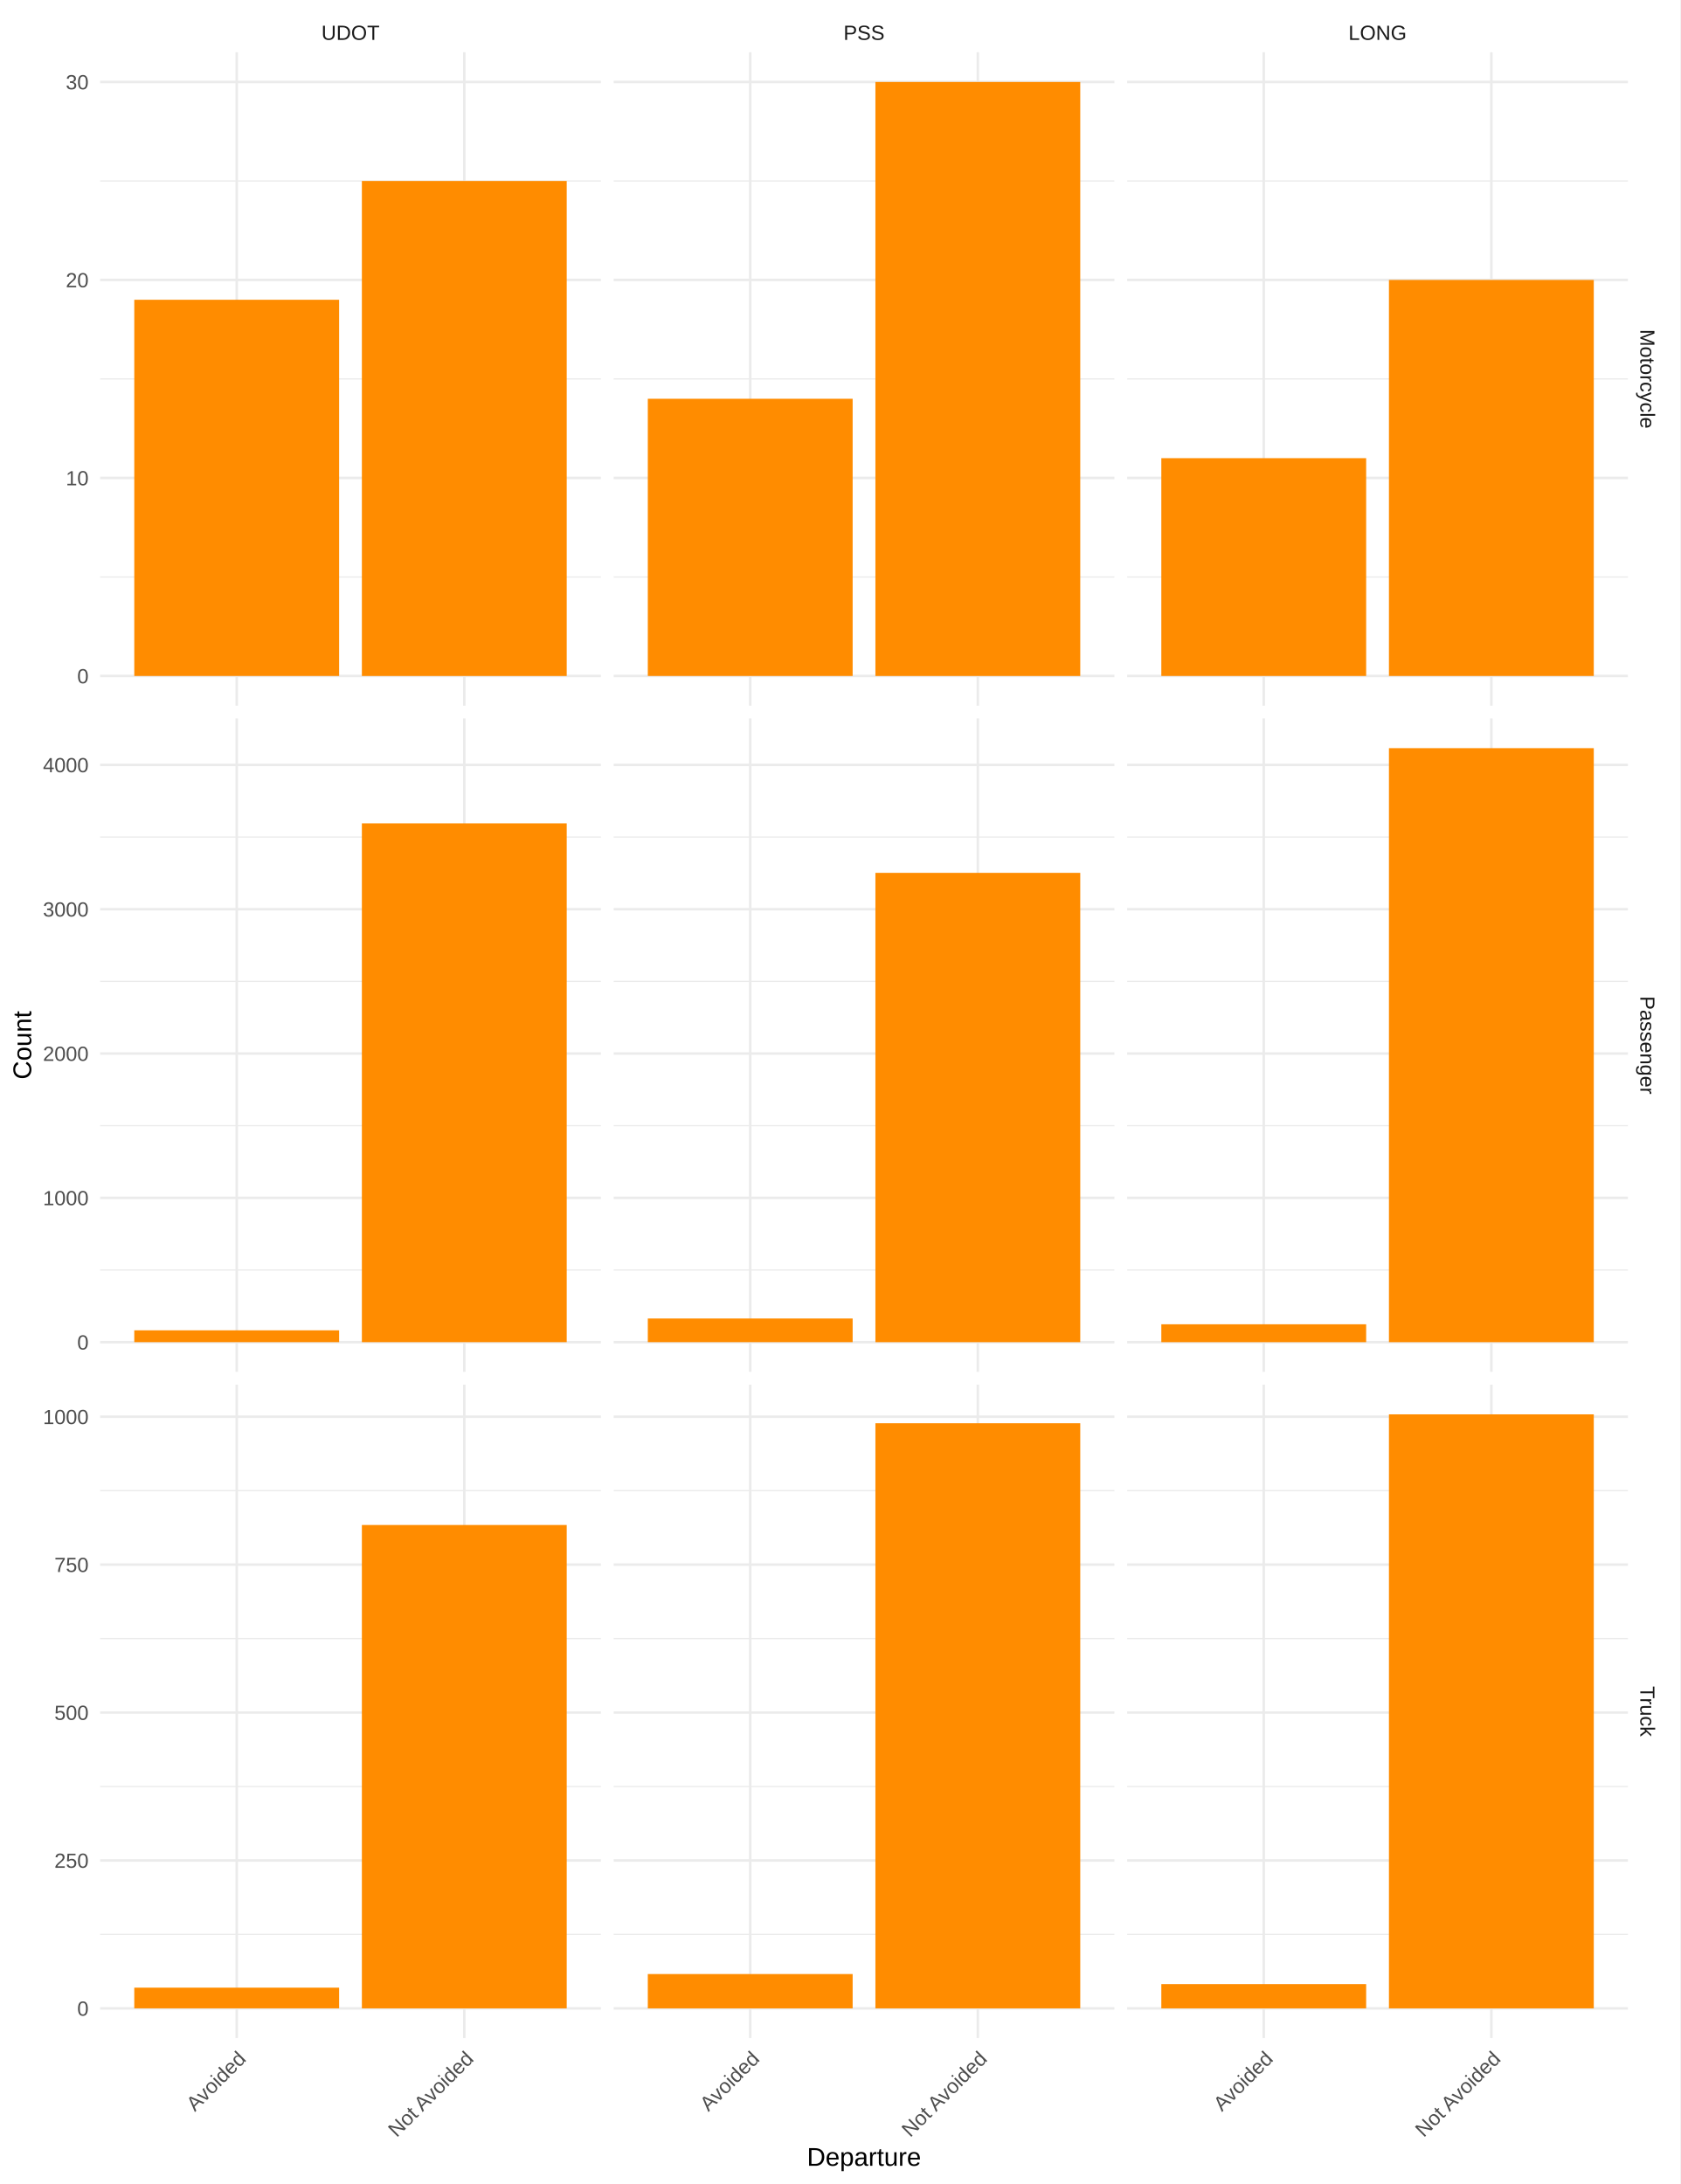
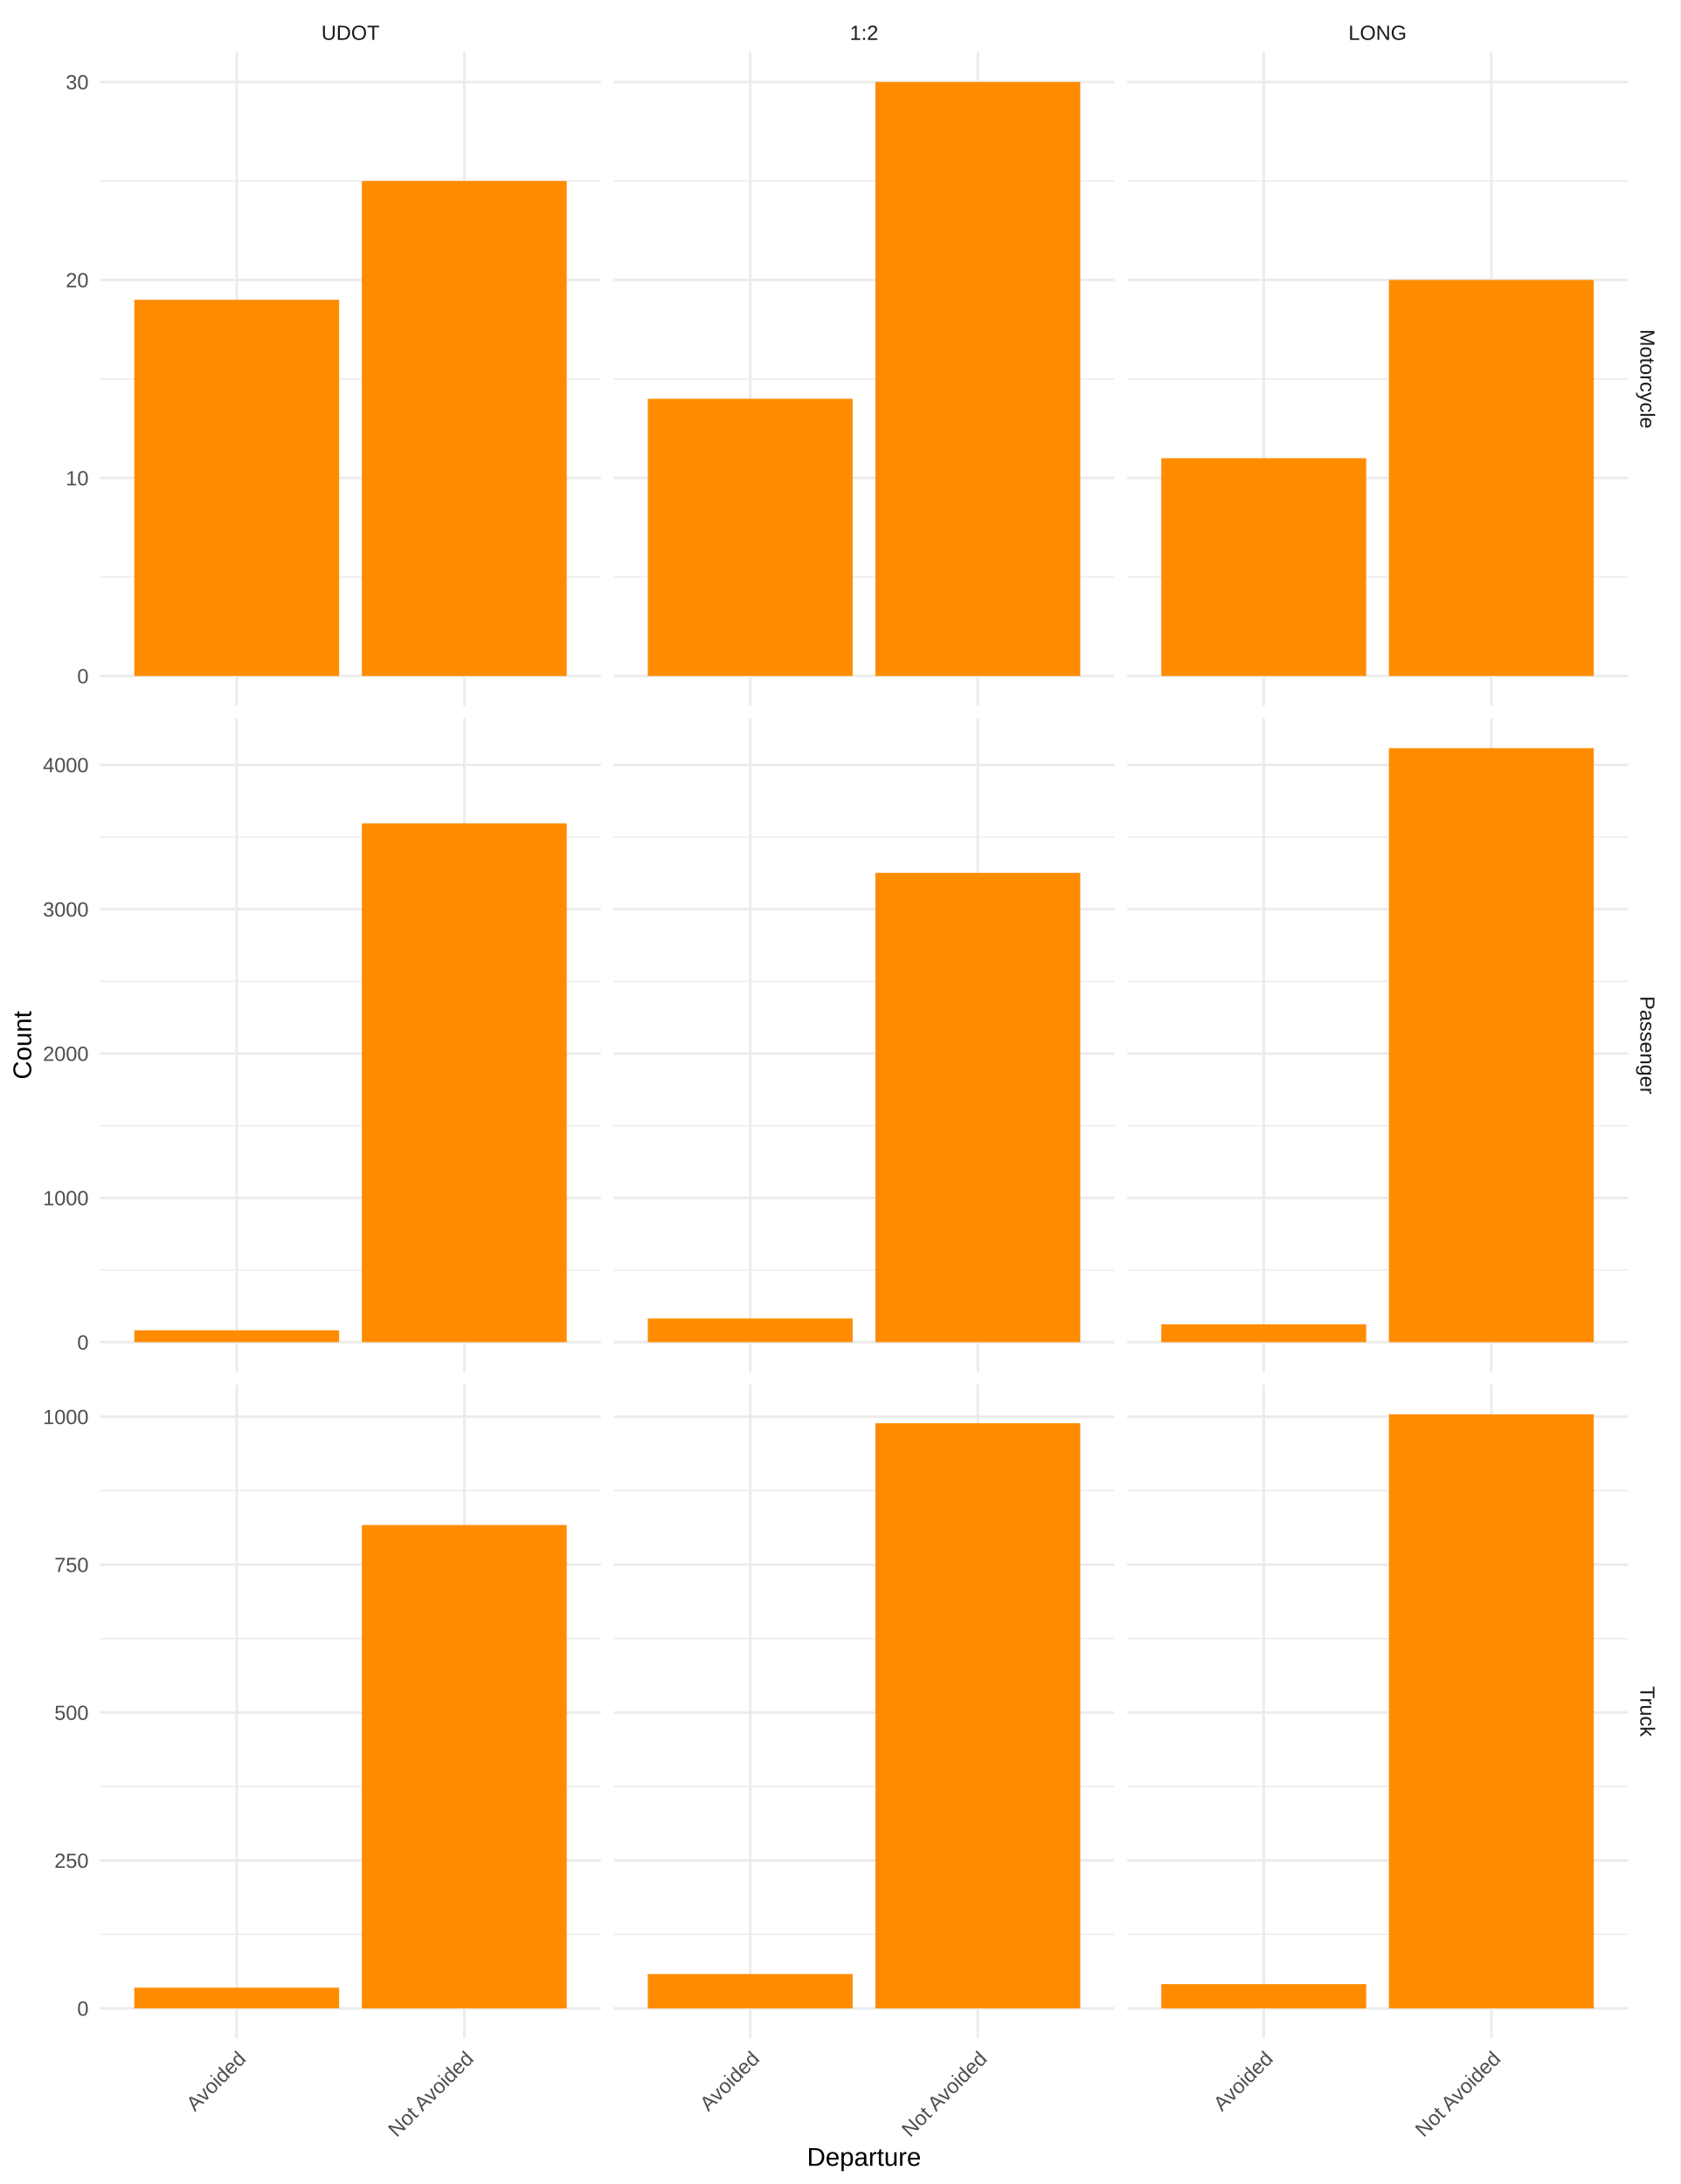
<svg xmlns="http://www.w3.org/2000/svg" width="720.00pt" height="936.00pt" viewBox="0 0 720.00 936.00">
  <g class="svglite">
    <defs>
      <style type="text/css">
    .svglite line, .svglite polyline, .svglite polygon, .svglite path, .svglite rect, .svglite circle {
      fill: none;
      stroke: #000000;
      stroke-linecap: round;
      stroke-linejoin: round;
      stroke-miterlimit: 10.00;
    }
    .svglite text {
      white-space: pre;
    }
    .svglite g.glyphgroup path {
      fill: inherit;
      stroke: none;
    }
  </style>
    </defs>
    <rect width="100%" height="100%" style="stroke: none; fill: #FFFFFF;" />
    <defs>
      <clipPath id="cpMC4wMHw3MjAuMDB8MC4wMHw5MzYuMDA=">
        <rect x="0.00" y="0.00" width="720.00" height="936.00" />
      </clipPath>
    </defs>
    <g clip-path="url(#cpMC4wMHw3MjAuMDB8MC4wMHw5MzYuMDA=)">
      <rect x="-0" y="-0" width="720.00" height="936.00" style="stroke-width: 1.07; stroke: none; fill: #FFFFFF;" />
    </g>
    <defs>
      <clipPath id="cpNDIuOTF8MjU3LjQ5fDIyLjQwfDMwMi40Mw==">
        <rect x="42.91" y="22.40" width="214.58" height="280.03" />
      </clipPath>
    </defs>
    <g clip-path="url(#cpNDIuOTF8MjU3LjQ5fDIyLjQwfDMwMi40Mw==)">
      <polyline points="42.91,247.27 257.49,247.27 " style="stroke-width: 0.53; stroke: #EBEBEB; stroke-linecap: butt;" />
      <polyline points="42.91,162.41 257.49,162.41 " style="stroke-width: 0.53; stroke: #EBEBEB; stroke-linecap: butt;" />
      <polyline points="42.91,77.56 257.49,77.56 " style="stroke-width: 0.53; stroke: #EBEBEB; stroke-linecap: butt;" />
      <polyline points="42.91,289.70 257.49,289.70 " style="stroke-width: 1.07; stroke: #EBEBEB; stroke-linecap: butt;" />
      <polyline points="42.91,204.84 257.49,204.84 " style="stroke-width: 1.07; stroke: #EBEBEB; stroke-linecap: butt;" />
      <polyline points="42.91,119.98 257.49,119.98 " style="stroke-width: 1.07; stroke: #EBEBEB; stroke-linecap: butt;" />
      <polyline points="42.91,35.13 257.49,35.13 " style="stroke-width: 1.07; stroke: #EBEBEB; stroke-linecap: butt;" />
      <polyline points="101.43,302.43 101.43,22.40 " style="stroke-width: 1.07; stroke: #EBEBEB; stroke-linecap: butt;" />
      <polyline points="198.97,302.43 198.97,22.40 " style="stroke-width: 1.07; stroke: #EBEBEB; stroke-linecap: butt;" />
      <rect x="57.54" y="128.47" width="87.78" height="161.23" style="stroke-width: 1.07; stroke: none; stroke-linecap: butt; stroke-linejoin: miter; fill: #FF8C00;" />
      <rect x="155.07" y="77.56" width="87.78" height="212.15" style="stroke-width: 1.07; stroke: none; stroke-linecap: butt; stroke-linejoin: miter; fill: #FF8C00;" />
    </g>
    <g clip-path="url(#cpMC4wMHw3MjAuMDB8MC4wMHw5MzYuMDA=)">
</g>
    <defs>
      <clipPath id="cpNDIuOTF8MjU3LjQ5fDMwNy45MXw1ODcuOTQ=">
        <rect x="42.91" y="307.91" width="214.58" height="280.03" />
      </clipPath>
    </defs>
    <g clip-path="url(#cpNDIuOTF8MjU3LjQ5fDMwNy45MXw1ODcuOTQ=)">
      <polyline points="42.91,544.29 257.49,544.29 " style="stroke-width: 0.53; stroke: #EBEBEB; stroke-linecap: butt;" />
      <polyline points="42.91,482.44 257.49,482.44 " style="stroke-width: 0.53; stroke: #EBEBEB; stroke-linecap: butt;" />
      <polyline points="42.91,420.59 257.49,420.59 " style="stroke-width: 0.53; stroke: #EBEBEB; stroke-linecap: butt;" />
      <polyline points="42.91,358.74 257.49,358.74 " style="stroke-width: 0.53; stroke: #EBEBEB; stroke-linecap: butt;" />
      <polyline points="42.91,575.22 257.49,575.22 " style="stroke-width: 1.07; stroke: #EBEBEB; stroke-linecap: butt;" />
      <polyline points="42.91,513.37 257.49,513.37 " style="stroke-width: 1.07; stroke: #EBEBEB; stroke-linecap: butt;" />
      <polyline points="42.91,451.51 257.49,451.51 " style="stroke-width: 1.07; stroke: #EBEBEB; stroke-linecap: butt;" />
      <polyline points="42.91,389.66 257.49,389.66 " style="stroke-width: 1.07; stroke: #EBEBEB; stroke-linecap: butt;" />
      <polyline points="42.91,327.81 257.49,327.81 " style="stroke-width: 1.07; stroke: #EBEBEB; stroke-linecap: butt;" />
      <polyline points="101.43,587.94 101.43,307.91 " style="stroke-width: 1.07; stroke: #EBEBEB; stroke-linecap: butt;" />
      <polyline points="198.97,587.94 198.97,307.91 " style="stroke-width: 1.07; stroke: #EBEBEB; stroke-linecap: butt;" />
      <rect x="57.54" y="570.14" width="87.78" height="5.07" style="stroke-width: 1.07; stroke: none; stroke-linecap: butt; stroke-linejoin: miter; fill: #FF8C00;" />
      <rect x="155.07" y="352.86" width="87.78" height="222.35" style="stroke-width: 1.07; stroke: none; stroke-linecap: butt; stroke-linejoin: miter; fill: #FF8C00;" />
    </g>
    <g clip-path="url(#cpMC4wMHw3MjAuMDB8MC4wMHw5MzYuMDA=)">
</g>
    <defs>
      <clipPath id="cpNDIuOTF8MjU3LjQ5fDU5My40Mnw4NzMuNDY=">
        <rect x="42.91" y="593.42" width="214.58" height="280.03" />
      </clipPath>
    </defs>
    <g clip-path="url(#cpNDIuOTF8MjU3LjQ5fDU5My40Mnw4NzMuNDY=)">
      <polyline points="42.91,829.03 257.49,829.03 " style="stroke-width: 0.53; stroke: #EBEBEB; stroke-linecap: butt;" />
      <polyline points="42.91,765.64 257.49,765.64 " style="stroke-width: 0.53; stroke: #EBEBEB; stroke-linecap: butt;" />
      <polyline points="42.91,702.25 257.49,702.25 " style="stroke-width: 0.53; stroke: #EBEBEB; stroke-linecap: butt;" />
      <polyline points="42.91,638.86 257.49,638.86 " style="stroke-width: 0.53; stroke: #EBEBEB; stroke-linecap: butt;" />
      <polyline points="42.91,860.73 257.49,860.73 " style="stroke-width: 1.07; stroke: #EBEBEB; stroke-linecap: butt;" />
      <polyline points="42.91,797.34 257.49,797.34 " style="stroke-width: 1.07; stroke: #EBEBEB; stroke-linecap: butt;" />
      <polyline points="42.91,733.95 257.49,733.95 " style="stroke-width: 1.07; stroke: #EBEBEB; stroke-linecap: butt;" />
      <polyline points="42.91,670.56 257.49,670.56 " style="stroke-width: 1.07; stroke: #EBEBEB; stroke-linecap: butt;" />
      <polyline points="42.91,607.17 257.49,607.17 " style="stroke-width: 1.07; stroke: #EBEBEB; stroke-linecap: butt;" />
      <polyline points="101.43,873.46 101.43,593.42 " style="stroke-width: 1.07; stroke: #EBEBEB; stroke-linecap: butt;" />
      <polyline points="198.97,873.46 198.97,593.42 " style="stroke-width: 1.07; stroke: #EBEBEB; stroke-linecap: butt;" />
      <rect x="57.54" y="851.85" width="87.78" height="8.87" style="stroke-width: 1.07; stroke: none; stroke-linecap: butt; stroke-linejoin: miter; fill: #FF8C00;" />
      <rect x="155.07" y="653.57" width="87.78" height="207.16" style="stroke-width: 1.07; stroke: none; stroke-linecap: butt; stroke-linejoin: miter; fill: #FF8C00;" />
    </g>
    <g clip-path="url(#cpMC4wMHw3MjAuMDB8MC4wMHw5MzYuMDA=)">
</g>
    <defs>
      <clipPath id="cpMjYyLjk3fDQ3Ny41NHwyMi40MHwzMDIuNDM=">
        <rect x="262.97" y="22.40" width="214.58" height="280.03" />
      </clipPath>
    </defs>
    <g clip-path="url(#cpMjYyLjk3fDQ3Ny41NHwyMi40MHwzMDIuNDM=)">
      <polyline points="262.97,247.27 477.54,247.27 " style="stroke-width: 0.53; stroke: #EBEBEB; stroke-linecap: butt;" />
      <polyline points="262.97,162.41 477.54,162.41 " style="stroke-width: 0.53; stroke: #EBEBEB; stroke-linecap: butt;" />
      <polyline points="262.97,77.56 477.54,77.56 " style="stroke-width: 0.53; stroke: #EBEBEB; stroke-linecap: butt;" />
      <polyline points="262.97,289.70 477.54,289.70 " style="stroke-width: 1.07; stroke: #EBEBEB; stroke-linecap: butt;" />
      <polyline points="262.97,204.84 477.54,204.84 " style="stroke-width: 1.07; stroke: #EBEBEB; stroke-linecap: butt;" />
      <polyline points="262.97,119.98 477.54,119.98 " style="stroke-width: 1.07; stroke: #EBEBEB; stroke-linecap: butt;" />
      <polyline points="262.97,35.13 477.54,35.13 " style="stroke-width: 1.07; stroke: #EBEBEB; stroke-linecap: butt;" />
      <polyline points="321.49,302.43 321.49,22.40 " style="stroke-width: 1.07; stroke: #EBEBEB; stroke-linecap: butt;" />
      <polyline points="419.02,302.43 419.02,22.40 " style="stroke-width: 1.07; stroke: #EBEBEB; stroke-linecap: butt;" />
      <rect x="277.60" y="170.90" width="87.78" height="118.80" style="stroke-width: 1.07; stroke: none; stroke-linecap: butt; stroke-linejoin: miter; fill: #FF8C00;" />
      <rect x="375.13" y="35.13" width="87.78" height="254.58" style="stroke-width: 1.07; stroke: none; stroke-linecap: butt; stroke-linejoin: miter; fill: #FF8C00;" />
    </g>
    <g clip-path="url(#cpMC4wMHw3MjAuMDB8MC4wMHw5MzYuMDA=)">
</g>
    <defs>
      <clipPath id="cpMjYyLjk3fDQ3Ny41NHwzMDcuOTF8NTg3Ljk0">
        <rect x="262.97" y="307.91" width="214.58" height="280.03" />
      </clipPath>
    </defs>
    <g clip-path="url(#cpMjYyLjk3fDQ3Ny41NHwzMDcuOTF8NTg3Ljk0)">
      <polyline points="262.97,544.29 477.54,544.29 " style="stroke-width: 0.53; stroke: #EBEBEB; stroke-linecap: butt;" />
      <polyline points="262.97,482.44 477.54,482.44 " style="stroke-width: 0.53; stroke: #EBEBEB; stroke-linecap: butt;" />
      <polyline points="262.97,420.59 477.54,420.59 " style="stroke-width: 0.53; stroke: #EBEBEB; stroke-linecap: butt;" />
      <polyline points="262.97,358.74 477.54,358.74 " style="stroke-width: 0.53; stroke: #EBEBEB; stroke-linecap: butt;" />
      <polyline points="262.97,575.22 477.54,575.22 " style="stroke-width: 1.07; stroke: #EBEBEB; stroke-linecap: butt;" />
      <polyline points="262.97,513.37 477.54,513.37 " style="stroke-width: 1.07; stroke: #EBEBEB; stroke-linecap: butt;" />
      <polyline points="262.97,451.51 477.54,451.51 " style="stroke-width: 1.07; stroke: #EBEBEB; stroke-linecap: butt;" />
      <polyline points="262.97,389.66 477.54,389.66 " style="stroke-width: 1.07; stroke: #EBEBEB; stroke-linecap: butt;" />
      <polyline points="262.97,327.81 477.54,327.81 " style="stroke-width: 1.07; stroke: #EBEBEB; stroke-linecap: butt;" />
      <polyline points="321.49,587.94 321.49,307.91 " style="stroke-width: 1.07; stroke: #EBEBEB; stroke-linecap: butt;" />
      <polyline points="419.02,587.94 419.02,307.91 " style="stroke-width: 1.07; stroke: #EBEBEB; stroke-linecap: butt;" />
      <rect x="277.60" y="565.07" width="87.78" height="10.14" style="stroke-width: 1.07; stroke: none; stroke-linecap: butt; stroke-linejoin: miter; fill: #FF8C00;" />
      <rect x="375.13" y="374.08" width="87.78" height="201.14" style="stroke-width: 1.07; stroke: none; stroke-linecap: butt; stroke-linejoin: miter; fill: #FF8C00;" />
    </g>
    <g clip-path="url(#cpMC4wMHw3MjAuMDB8MC4wMHw5MzYuMDA=)">
</g>
    <defs>
      <clipPath id="cpMjYyLjk3fDQ3Ny41NHw1OTMuNDJ8ODczLjQ2">
        <rect x="262.97" y="593.42" width="214.58" height="280.03" />
      </clipPath>
    </defs>
    <g clip-path="url(#cpMjYyLjk3fDQ3Ny41NHw1OTMuNDJ8ODczLjQ2)">
      <polyline points="262.97,829.03 477.54,829.03 " style="stroke-width: 0.53; stroke: #EBEBEB; stroke-linecap: butt;" />
      <polyline points="262.97,765.64 477.54,765.64 " style="stroke-width: 0.53; stroke: #EBEBEB; stroke-linecap: butt;" />
      <polyline points="262.97,702.25 477.54,702.25 " style="stroke-width: 0.53; stroke: #EBEBEB; stroke-linecap: butt;" />
      <polyline points="262.97,638.86 477.54,638.86 " style="stroke-width: 0.53; stroke: #EBEBEB; stroke-linecap: butt;" />
      <polyline points="262.97,860.73 477.54,860.73 " style="stroke-width: 1.07; stroke: #EBEBEB; stroke-linecap: butt;" />
      <polyline points="262.97,797.34 477.54,797.34 " style="stroke-width: 1.07; stroke: #EBEBEB; stroke-linecap: butt;" />
      <polyline points="262.97,733.95 477.54,733.95 " style="stroke-width: 1.07; stroke: #EBEBEB; stroke-linecap: butt;" />
      <polyline points="262.97,670.56 477.54,670.56 " style="stroke-width: 1.07; stroke: #EBEBEB; stroke-linecap: butt;" />
      <polyline points="262.97,607.17 477.54,607.17 " style="stroke-width: 1.07; stroke: #EBEBEB; stroke-linecap: butt;" />
      <polyline points="321.49,873.46 321.49,593.42 " style="stroke-width: 1.07; stroke: #EBEBEB; stroke-linecap: butt;" />
      <polyline points="419.02,873.46 419.02,593.42 " style="stroke-width: 1.07; stroke: #EBEBEB; stroke-linecap: butt;" />
      <rect x="277.60" y="846.02" width="87.78" height="14.71" style="stroke-width: 1.07; stroke: none; stroke-linecap: butt; stroke-linejoin: miter; fill: #FF8C00;" />
      <rect x="375.13" y="609.96" width="87.78" height="250.77" style="stroke-width: 1.07; stroke: none; stroke-linecap: butt; stroke-linejoin: miter; fill: #FF8C00;" />
    </g>
    <g clip-path="url(#cpMC4wMHw3MjAuMDB8MC4wMHw5MzYuMDA=)">
</g>
    <defs>
      <clipPath id="cpNDgzLjAyfDY5Ny42MHwyMi40MHwzMDIuNDM=">
        <rect x="483.02" y="22.40" width="214.58" height="280.03" />
      </clipPath>
    </defs>
    <g clip-path="url(#cpNDgzLjAyfDY5Ny42MHwyMi40MHwzMDIuNDM=)">
      <polyline points="483.02,247.27 697.60,247.27 " style="stroke-width: 0.53; stroke: #EBEBEB; stroke-linecap: butt;" />
      <polyline points="483.02,162.41 697.60,162.41 " style="stroke-width: 0.53; stroke: #EBEBEB; stroke-linecap: butt;" />
      <polyline points="483.02,77.56 697.60,77.56 " style="stroke-width: 0.53; stroke: #EBEBEB; stroke-linecap: butt;" />
      <polyline points="483.02,289.70 697.60,289.70 " style="stroke-width: 1.07; stroke: #EBEBEB; stroke-linecap: butt;" />
      <polyline points="483.02,204.84 697.60,204.84 " style="stroke-width: 1.07; stroke: #EBEBEB; stroke-linecap: butt;" />
      <polyline points="483.02,119.98 697.60,119.98 " style="stroke-width: 1.07; stroke: #EBEBEB; stroke-linecap: butt;" />
      <polyline points="483.02,35.13 697.60,35.13 " style="stroke-width: 1.07; stroke: #EBEBEB; stroke-linecap: butt;" />
      <polyline points="541.55,302.43 541.55,22.40 " style="stroke-width: 1.07; stroke: #EBEBEB; stroke-linecap: butt;" />
      <polyline points="639.08,302.43 639.08,22.40 " style="stroke-width: 1.07; stroke: #EBEBEB; stroke-linecap: butt;" />
      <rect x="497.65" y="196.36" width="87.78" height="93.34" style="stroke-width: 1.07; stroke: none; stroke-linecap: butt; stroke-linejoin: miter; fill: #FF8C00;" />
      <rect x="595.19" y="119.98" width="87.78" height="169.72" style="stroke-width: 1.07; stroke: none; stroke-linecap: butt; stroke-linejoin: miter; fill: #FF8C00;" />
    </g>
    <g clip-path="url(#cpMC4wMHw3MjAuMDB8MC4wMHw5MzYuMDA=)">
</g>
    <defs>
      <clipPath id="cpNDgzLjAyfDY5Ny42MHwzMDcuOTF8NTg3Ljk0">
        <rect x="483.02" y="307.91" width="214.58" height="280.03" />
      </clipPath>
    </defs>
    <g clip-path="url(#cpNDgzLjAyfDY5Ny42MHwzMDcuOTF8NTg3Ljk0)">
      <polyline points="483.02,544.29 697.60,544.29 " style="stroke-width: 0.53; stroke: #EBEBEB; stroke-linecap: butt;" />
      <polyline points="483.02,482.44 697.60,482.44 " style="stroke-width: 0.53; stroke: #EBEBEB; stroke-linecap: butt;" />
      <polyline points="483.02,420.59 697.60,420.59 " style="stroke-width: 0.53; stroke: #EBEBEB; stroke-linecap: butt;" />
      <polyline points="483.02,358.74 697.60,358.74 " style="stroke-width: 0.53; stroke: #EBEBEB; stroke-linecap: butt;" />
      <polyline points="483.02,575.22 697.60,575.22 " style="stroke-width: 1.07; stroke: #EBEBEB; stroke-linecap: butt;" />
      <polyline points="483.02,513.37 697.60,513.37 " style="stroke-width: 1.07; stroke: #EBEBEB; stroke-linecap: butt;" />
      <polyline points="483.02,451.51 697.60,451.51 " style="stroke-width: 1.07; stroke: #EBEBEB; stroke-linecap: butt;" />
      <polyline points="483.02,389.66 697.60,389.66 " style="stroke-width: 1.07; stroke: #EBEBEB; stroke-linecap: butt;" />
      <polyline points="483.02,327.81 697.60,327.81 " style="stroke-width: 1.07; stroke: #EBEBEB; stroke-linecap: butt;" />
      <polyline points="541.55,587.94 541.55,307.91 " style="stroke-width: 1.07; stroke: #EBEBEB; stroke-linecap: butt;" />
      <polyline points="639.08,587.94 639.08,307.91 " style="stroke-width: 1.07; stroke: #EBEBEB; stroke-linecap: butt;" />
      <rect x="497.65" y="567.55" width="87.78" height="7.67" style="stroke-width: 1.07; stroke: none; stroke-linecap: butt; stroke-linejoin: miter; fill: #FF8C00;" />
      <rect x="595.19" y="320.64" width="87.78" height="254.58" style="stroke-width: 1.07; stroke: none; stroke-linecap: butt; stroke-linejoin: miter; fill: #FF8C00;" />
    </g>
    <g clip-path="url(#cpMC4wMHw3MjAuMDB8MC4wMHw5MzYuMDA=)">
</g>
    <defs>
      <clipPath id="cpNDgzLjAyfDY5Ny42MHw1OTMuNDJ8ODczLjQ2">
        <rect x="483.02" y="593.42" width="214.58" height="280.03" />
      </clipPath>
    </defs>
    <g clip-path="url(#cpNDgzLjAyfDY5Ny42MHw1OTMuNDJ8ODczLjQ2)">
      <polyline points="483.02,829.03 697.60,829.03 " style="stroke-width: 0.53; stroke: #EBEBEB; stroke-linecap: butt;" />
      <polyline points="483.02,765.64 697.60,765.64 " style="stroke-width: 0.53; stroke: #EBEBEB; stroke-linecap: butt;" />
      <polyline points="483.02,702.25 697.60,702.25 " style="stroke-width: 0.53; stroke: #EBEBEB; stroke-linecap: butt;" />
      <polyline points="483.02,638.86 697.60,638.86 " style="stroke-width: 0.53; stroke: #EBEBEB; stroke-linecap: butt;" />
      <polyline points="483.02,860.73 697.60,860.73 " style="stroke-width: 1.07; stroke: #EBEBEB; stroke-linecap: butt;" />
      <polyline points="483.02,797.34 697.60,797.34 " style="stroke-width: 1.07; stroke: #EBEBEB; stroke-linecap: butt;" />
      <polyline points="483.02,733.95 697.60,733.95 " style="stroke-width: 1.07; stroke: #EBEBEB; stroke-linecap: butt;" />
      <polyline points="483.02,670.56 697.60,670.56 " style="stroke-width: 1.07; stroke: #EBEBEB; stroke-linecap: butt;" />
      <polyline points="483.02,607.17 697.60,607.17 " style="stroke-width: 1.07; stroke: #EBEBEB; stroke-linecap: butt;" />
      <polyline points="541.55,873.46 541.55,593.42 " style="stroke-width: 1.07; stroke: #EBEBEB; stroke-linecap: butt;" />
      <polyline points="639.08,873.46 639.08,593.42 " style="stroke-width: 1.07; stroke: #EBEBEB; stroke-linecap: butt;" />
      <rect x="497.65" y="850.33" width="87.78" height="10.40" style="stroke-width: 1.07; stroke: none; stroke-linecap: butt; stroke-linejoin: miter; fill: #FF8C00;" />
      <rect x="595.19" y="606.15" width="87.78" height="254.58" style="stroke-width: 1.07; stroke: none; stroke-linecap: butt; stroke-linejoin: miter; fill: #FF8C00;" />
    </g>
    <g clip-path="url(#cpMC4wMHw3MjAuMDB8MC4wMHw5MzYuMDA=)">
</g>
    <defs>
      <clipPath id="cpNDIuOTF8MjU3LjQ5fDUuNDh8MjIuNDA=">
        <rect x="42.91" y="5.48" width="214.58" height="16.92" />
      </clipPath>
    </defs>
    <g clip-path="url(#cpNDIuOTF8MjU3LjQ5fDUuNDh8MjIuNDA=)">
      <text x="150.20" y="17.09" text-anchor="middle" style="font-size: 8.80px;fill: #1A1A1A; font-family: &quot;Arial&quot;;" textLength="24.94px" lengthAdjust="spacingAndGlyphs">UDOT</text>
    </g>
    <g clip-path="url(#cpMC4wMHw3MjAuMDB8MC4wMHw5MzYuMDA=)">
</g>
    <defs>
      <clipPath id="cpMjYyLjk3fDQ3Ny41NHw1LjQ4fDIyLjQw">
        <rect x="262.97" y="5.48" width="214.58" height="16.92" />
      </clipPath>
    </defs>
    <g clip-path="url(#cpMjYyLjk3fDQ3Ny41NHw1LjQ4fDIyLjQw)">
-       <text x="370.26" y="17.09" text-anchor="middle" style="font-size: 8.80px;fill: #1A1A1A; font-family: &quot;Arial&quot;;" textLength="17.62px" lengthAdjust="spacingAndGlyphs">PSS</text>
+       <text x="370.26" y="17.09" text-anchor="middle" style="font-size: 8.80px;fill: #1A1A1A; font-family: &quot;Arial&quot;;" textLength="12.22px" lengthAdjust="spacingAndGlyphs">1:2</text>
    </g>
    <g clip-path="url(#cpMC4wMHw3MjAuMDB8MC4wMHw5MzYuMDA=)">
</g>
    <defs>
      <clipPath id="cpNDgzLjAyfDY5Ny42MHw1LjQ4fDIyLjQw">
        <rect x="483.02" y="5.48" width="214.58" height="16.92" />
      </clipPath>
    </defs>
    <g clip-path="url(#cpNDgzLjAyfDY5Ny42MHw1LjQ4fDIyLjQw)">
      <text x="590.31" y="17.09" text-anchor="middle" style="font-size: 8.80px;fill: #1A1A1A; font-family: &quot;Arial&quot;;" textLength="24.94px" lengthAdjust="spacingAndGlyphs">LONG</text>
    </g>
    <g clip-path="url(#cpMC4wMHw3MjAuMDB8MC4wMHw5MzYuMDA=)">
</g>
    <defs>
      <clipPath id="cpNjk3LjYwfDcxNC41MnwyMi40MHwzMDIuNDM=">
        <rect x="697.60" y="22.40" width="16.92" height="280.03" />
      </clipPath>
    </defs>
    <g clip-path="url(#cpNjk3LjYwfDcxNC41MnwyMi40MHwzMDIuNDM=)">
      <text transform="translate(702.91,162.41) rotate(90)" text-anchor="middle" style="font-size: 8.80px;fill: #1A1A1A; font-family: &quot;Arial&quot;;" textLength="42.53px" lengthAdjust="spacingAndGlyphs">Motorcycle</text>
    </g>
    <g clip-path="url(#cpMC4wMHw3MjAuMDB8MC4wMHw5MzYuMDA=)">
</g>
    <defs>
      <clipPath id="cpNjk3LjYwfDcxNC41MnwzMDcuOTF8NTg3Ljk0">
        <rect x="697.60" y="307.91" width="16.92" height="280.03" />
      </clipPath>
    </defs>
    <g clip-path="url(#cpNjk3LjYwfDcxNC41MnwzMDcuOTF8NTg3Ljk0)">
      <text transform="translate(702.91,447.93) rotate(90)" text-anchor="middle" style="font-size: 8.80px;fill: #1A1A1A; font-family: &quot;Arial&quot;;" textLength="42.06px" lengthAdjust="spacingAndGlyphs">Passenger</text>
    </g>
    <g clip-path="url(#cpMC4wMHw3MjAuMDB8MC4wMHw5MzYuMDA=)">
</g>
    <defs>
      <clipPath id="cpNjk3LjYwfDcxNC41Mnw1OTMuNDJ8ODczLjQ2">
        <rect x="697.60" y="593.42" width="16.92" height="280.03" />
      </clipPath>
    </defs>
    <g clip-path="url(#cpNjk3LjYwfDcxNC41Mnw1OTMuNDJ8ODczLjQ2)">
      <text transform="translate(702.91,733.44) rotate(90)" text-anchor="middle" style="font-size: 8.80px;fill: #1A1A1A; font-family: &quot;Arial&quot;;" textLength="21.67px" lengthAdjust="spacingAndGlyphs">Truck</text>
    </g>
    <g clip-path="url(#cpMC4wMHw3MjAuMDB8MC4wMHw5MzYuMDA=)">
      <text transform="translate(105.88,882.84) rotate(-45)" text-anchor="end" style="font-size: 8.80px;fill: #4D4D4D; font-family: &quot;Arial&quot;;" textLength="31.64px" lengthAdjust="spacingAndGlyphs">Avoided</text>
      <text transform="translate(203.42,882.84) rotate(-45)" text-anchor="end" style="font-size: 8.80px;fill: #4D4D4D; font-family: &quot;Arial&quot;;" textLength="47.28px" lengthAdjust="spacingAndGlyphs">Not Avoided</text>
      <text transform="translate(325.94,882.84) rotate(-45)" text-anchor="end" style="font-size: 8.80px;fill: #4D4D4D; font-family: &quot;Arial&quot;;" textLength="31.64px" lengthAdjust="spacingAndGlyphs">Avoided</text>
      <text transform="translate(423.48,882.84) rotate(-45)" text-anchor="end" style="font-size: 8.80px;fill: #4D4D4D; font-family: &quot;Arial&quot;;" textLength="47.28px" lengthAdjust="spacingAndGlyphs">Not Avoided</text>
      <text transform="translate(546.00,882.84) rotate(-45)" text-anchor="end" style="font-size: 8.80px;fill: #4D4D4D; font-family: &quot;Arial&quot;;" textLength="31.64px" lengthAdjust="spacingAndGlyphs">Avoided</text>
      <text transform="translate(643.54,882.84) rotate(-45)" text-anchor="end" style="font-size: 8.80px;fill: #4D4D4D; font-family: &quot;Arial&quot;;" textLength="47.28px" lengthAdjust="spacingAndGlyphs">Not Avoided</text>
      <text x="37.98" y="292.85" text-anchor="end" style="font-size: 8.80px;fill: #4D4D4D; font-family: &quot;Arial&quot;;" textLength="4.89px" lengthAdjust="spacingAndGlyphs">0</text>
      <text x="37.98" y="207.99" text-anchor="end" style="font-size: 8.80px;fill: #4D4D4D; font-family: &quot;Arial&quot;;" textLength="9.78px" lengthAdjust="spacingAndGlyphs">10</text>
      <text x="37.98" y="123.13" text-anchor="end" style="font-size: 8.80px;fill: #4D4D4D; font-family: &quot;Arial&quot;;" textLength="9.78px" lengthAdjust="spacingAndGlyphs">20</text>
      <text x="37.98" y="38.28" text-anchor="end" style="font-size: 8.80px;fill: #4D4D4D; font-family: &quot;Arial&quot;;" textLength="9.78px" lengthAdjust="spacingAndGlyphs">30</text>
      <text x="37.98" y="578.37" text-anchor="end" style="font-size: 8.80px;fill: #4D4D4D; font-family: &quot;Arial&quot;;" textLength="4.89px" lengthAdjust="spacingAndGlyphs">0</text>
      <text x="37.98" y="516.52" text-anchor="end" style="font-size: 8.80px;fill: #4D4D4D; font-family: &quot;Arial&quot;;" textLength="19.56px" lengthAdjust="spacingAndGlyphs">1000</text>
      <text x="37.98" y="454.66" text-anchor="end" style="font-size: 8.80px;fill: #4D4D4D; font-family: &quot;Arial&quot;;" textLength="19.56px" lengthAdjust="spacingAndGlyphs">2000</text>
      <text x="37.98" y="392.81" text-anchor="end" style="font-size: 8.80px;fill: #4D4D4D; font-family: &quot;Arial&quot;;" textLength="19.56px" lengthAdjust="spacingAndGlyphs">3000</text>
      <text x="37.98" y="330.96" text-anchor="end" style="font-size: 8.80px;fill: #4D4D4D; font-family: &quot;Arial&quot;;" textLength="19.56px" lengthAdjust="spacingAndGlyphs">4000</text>
      <text x="37.98" y="863.88" text-anchor="end" style="font-size: 8.80px;fill: #4D4D4D; font-family: &quot;Arial&quot;;" textLength="4.89px" lengthAdjust="spacingAndGlyphs">0</text>
      <text x="37.98" y="800.49" text-anchor="end" style="font-size: 8.80px;fill: #4D4D4D; font-family: &quot;Arial&quot;;" textLength="14.67px" lengthAdjust="spacingAndGlyphs">250</text>
      <text x="37.98" y="737.10" text-anchor="end" style="font-size: 8.80px;fill: #4D4D4D; font-family: &quot;Arial&quot;;" textLength="14.67px" lengthAdjust="spacingAndGlyphs">500</text>
      <text x="37.98" y="673.71" text-anchor="end" style="font-size: 8.80px;fill: #4D4D4D; font-family: &quot;Arial&quot;;" textLength="14.67px" lengthAdjust="spacingAndGlyphs">750</text>
      <text x="37.98" y="610.32" text-anchor="end" style="font-size: 8.80px;fill: #4D4D4D; font-family: &quot;Arial&quot;;" textLength="19.56px" lengthAdjust="spacingAndGlyphs">1000</text>
      <text x="370.26" y="928.20" text-anchor="middle" style="font-size: 11.00px; font-family: &quot;Arial&quot;;" textLength="48.94px" lengthAdjust="spacingAndGlyphs">Departure</text>
      <text transform="translate(13.36,447.93) rotate(-90)" text-anchor="middle" style="font-size: 11.00px; font-family: &quot;Arial&quot;;" textLength="29.38px" lengthAdjust="spacingAndGlyphs">Count</text>
    </g>
  </g>
</svg>
